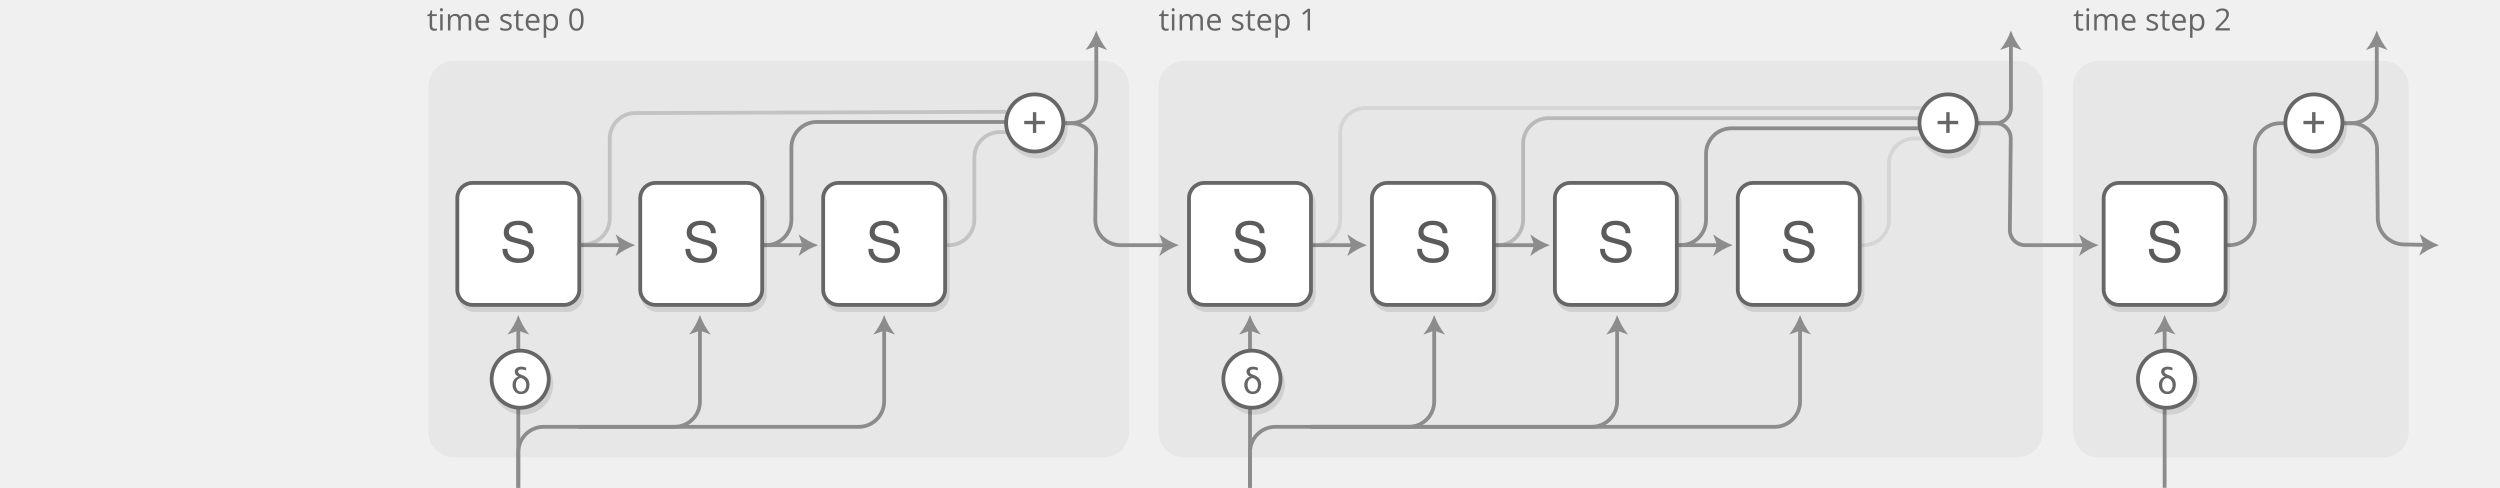
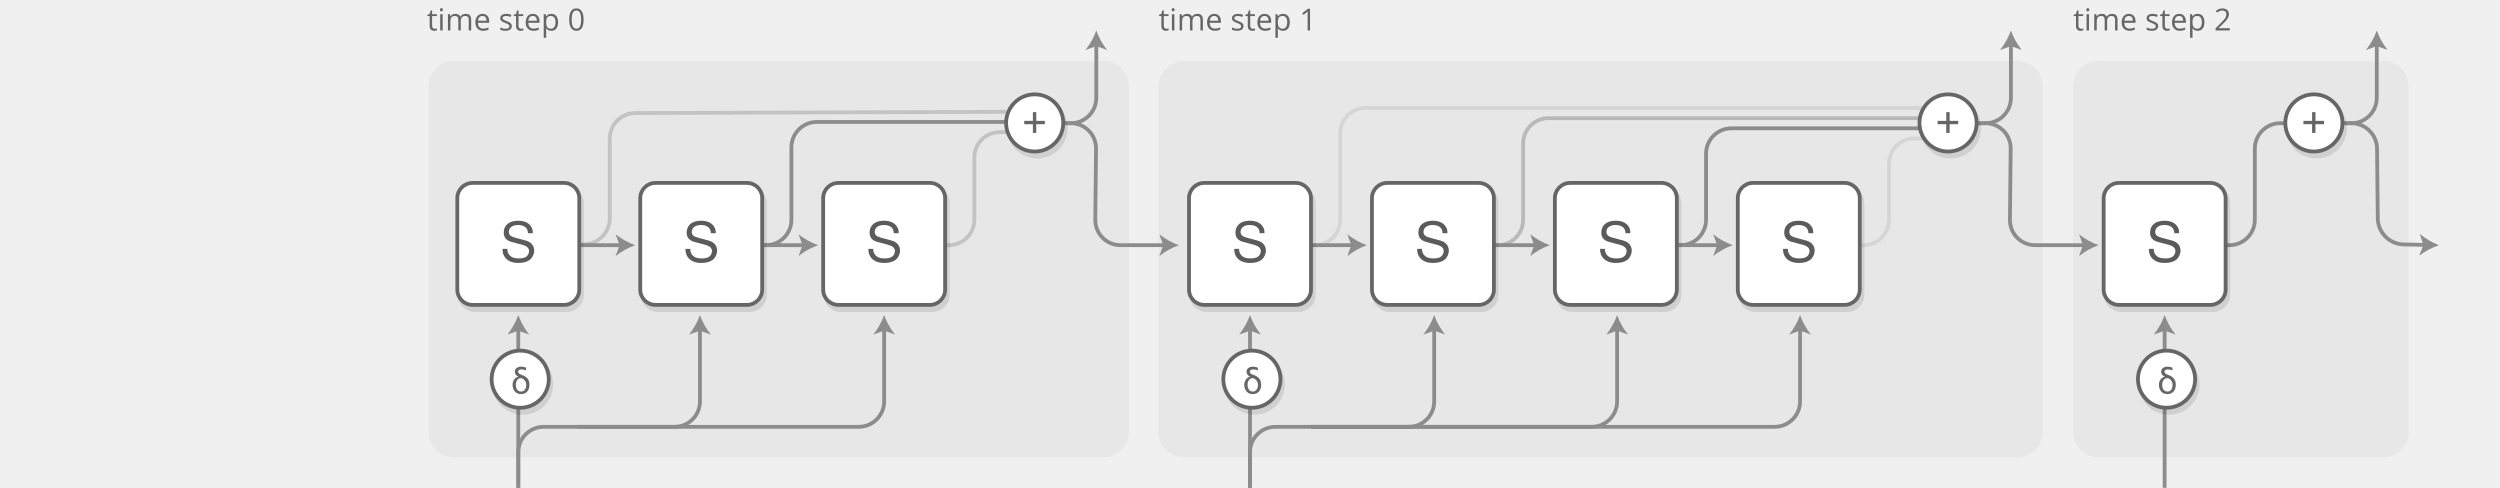
<svg xmlns="http://www.w3.org/2000/svg" xmlns:xlink="http://www.w3.org/1999/xlink" id="background" width="984" height="192" viewBox="0 0 984 192">
  <defs>
    <symbol id="op-bg" data-name="op-bg" viewBox="0 0 24 24">
      <circle cx="12" cy="12" r="11.25" fill="#fff" stroke="#666" stroke-miterlimit="10" stroke-width="1.5" />
    </symbol>
    <symbol id="op-sum_2" data-name="op-sum 2" viewBox="0 0 24 24">
      <use width="24" height="24" xlink:href="#op-bg" />
      <path d="M9.88,9.08a1.77,1.77,0,0,1,.69-1.47,3,3,0,0,1,1.89-.54,4.84,4.84,0,0,1,1.87.38v1.1a5.22,5.22,0,0,0-1.88-.4,1.57,1.57,0,0,0-.93.25,0.78,0.78,0,0,0-.35.67q0,0.74,1.51,1.26a4.6,4.6,0,0,1,2.22,1.44A3.75,3.75,0,0,1,15.64,14v0.27a4.23,4.23,0,0,1-.4,1.87,3,3,0,0,1-1.15,1.28,3.29,3.29,0,0,1-1.74.45,3.08,3.08,0,0,1-2.42-1A3.86,3.86,0,0,1,9,14.22V14.13a3.42,3.42,0,0,1,.64-2A2.76,2.76,0,0,1,11.29,11v0a2.36,2.36,0,0,1-1-.75A1.76,1.76,0,0,1,9.88,9.08Zm0.42,5.2a3,3,0,0,0,.55,1.89,1.8,1.8,0,0,0,1.49.69,1.79,1.79,0,0,0,1.48-.69,3.23,3.23,0,0,0,.55-2,2.67,2.67,0,0,0-.58-1.67,2.35,2.35,0,0,0-1.43-.92,1.81,1.81,0,0,0-1.49.7A3.19,3.19,0,0,0,10.3,14.28Z" fill="#666" />
    </symbol>
    <symbol id="rnn-bg" data-name="rnn-bg" viewBox="0 0 49.5 49.5">
      <rect x="0.75" y="0.75" width="48" height="48" rx="6" ry="6" fill="#fff" stroke="#666" stroke-width="1.5" />
    </symbol>
    <symbol id="rnn-s" data-name="rnn-s" viewBox="0 0 49.5 49.5">
      <use id="rnn-bg-3" data-name="rnn-bg" width="49.5" height="49.5" xlink:href="#rnn-bg" />
      <text transform="translate(17.49 31.75)" font-size="21.77" fill="#5b5b5b" font-family="Helvetica">S</text>
    </symbol>
    <symbol id="op-sum" data-name="op-sum" viewBox="0 0 24 24">
      <use id="op-bg-9" data-name="op-bg" width="24" height="24" xlink:href="#op-bg" />
      <path d="M7.88,12.5V11.18h3.41V7.75h1.34v3.43H16V12.5H12.62v3.42H11.29V12.5H7.88Z" fill="#666" />
    </symbol>
  </defs>
  <g id="_Group_" data-name="&lt;Group&gt;">
    <rect x="168.67" y="24" width="275.67" height="156" rx="10" ry="10" opacity="0.04" />
  </g>
  <g id="_Group_2" data-name="&lt;Group&gt;">
    <rect x="456" y="24" width="348" height="156" rx="10" ry="10" opacity="0.04" />
  </g>
  <rect x="816" y="24" width="132" height="156" rx="10" ry="10" opacity="0.04" />
  <path d="M396,48H321.5a10,10,0,0,0-10,10V86.5a10,10,0,0,1-10,10H280" fill="none" stroke="#8c8c8c" stroke-miterlimit="10" stroke-width="1.5" />
  <g opacity="0.4">
    <path d="M408,52H393.5a10,10,0,0,0-10,10V86.5a10,10,0,0,1-10,10H352" fill="none" stroke="#8c8c8c" stroke-miterlimit="10" stroke-width="1.5" />
  </g>
  <g opacity="0.2">
    <path d="M496,96.5h21.5a10,10,0,0,0,10-10v-34a10,10,0,0,1,10-10H767" fill="none" stroke="#8c8c8c" stroke-miterlimit="10" stroke-width="1.5" />
  </g>
  <g opacity="0.5">
    <path d="M568,96.5h21.5a10,10,0,0,0,10-10v-30a10,10,0,0,1,10-10H767" fill="none" stroke="#8c8c8c" stroke-miterlimit="10" stroke-width="1.5" />
  </g>
  <path d="M767,50.5H681.5a10,10,0,0,0-10,10v26a10,10,0,0,1-10,10H640" fill="none" stroke="#8c8c8c" stroke-miterlimit="10" stroke-width="1.5" />
  <g opacity="0.2">
    <path d="M767,54.5H753.5a10,10,0,0,0-10,10v22a10,10,0,0,1-10,10H712" fill="none" stroke="#8c8c8c" stroke-miterlimit="10" stroke-width="1.5" />
  </g>
  <g opacity="0.4">
    <path d="M208,96.5l22-.34A10.22,10.22,0,0,0,240,86V54.5a10.07,10.07,0,0,1,10-10L396,44" fill="none" stroke="#8c8c8c" stroke-miterlimit="10" stroke-width="1.5" />
  </g>
  <path d="M910,48.5H897.5a10,10,0,0,0-10,10v28a10,10,0,0,1-10,10H856" fill="none" stroke="#8c8c8c" stroke-miterlimit="10" stroke-width="1.5" />
  <g>
    <g>
      <line x1="204" y1="192" x2="204" y2="129.43" fill="none" stroke="#8c8c8c" stroke-miterlimit="10" stroke-width="1.5" />
      <path d="M204,124a27.2,27.2,0,0,0,4.28,7.69L204,130.14l-4.28,1.55A27.18,27.18,0,0,0,204,124Z" fill="#8c8c8c" />
    </g>
    <g>
      <path d="M204,192V178a10,10,0,0,1,10-10h51.5a10,10,0,0,0,10-10V129.43" fill="none" stroke="#8c8c8c" stroke-miterlimit="10" stroke-width="1.5" />
      <path d="M275.5,124a27.2,27.2,0,0,0,4.28,7.69l-4.28-1.55-4.28,1.55A27.18,27.18,0,0,0,275.5,124Z" fill="#8c8c8c" />
    </g>
    <g>
      <line x1="492" y1="192" x2="492" y2="129.43" fill="none" stroke="#8c8c8c" stroke-miterlimit="10" stroke-width="1.5" />
      <path d="M492,124a27.2,27.2,0,0,0,4.28,7.69L492,130.14l-4.28,1.55A27.18,27.18,0,0,0,492,124Z" fill="#8c8c8c" />
    </g>
    <g>
      <line x1="852" y1="192" x2="852" y2="129.43" fill="none" stroke="#8c8c8c" stroke-miterlimit="10" stroke-width="1.5" />
      <path d="M852,124a27.2,27.2,0,0,0,4.28,7.69L852,130.14l-4.28,1.55A27.18,27.18,0,0,0,852,124Z" fill="#8c8c8c" />
    </g>
    <g>
      <path d="M516,168H626.5a10,10,0,0,0,10-10V129.43" fill="none" stroke="#8c8c8c" stroke-miterlimit="10" stroke-width="1.5" />
      <path d="M636.5,124a27.2,27.2,0,0,0,4.28,7.69l-4.28-1.55-4.28,1.55A27.18,27.18,0,0,0,636.5,124Z" fill="#8c8c8c" />
    </g>
    <g>
      <path d="M227.5,168H338a10,10,0,0,0,10-10V129.43" fill="none" stroke="#8c8c8c" stroke-miterlimit="10" stroke-width="1.5" />
      <path d="M348,124a27.2,27.2,0,0,0,4.28,7.69L348,130.14l-4.28,1.55A27.18,27.18,0,0,0,348,124Z" fill="#8c8c8c" />
    </g>
    <g>
      <path d="M492,192V178a10,10,0,0,1,10-10H698.5a10,10,0,0,0,10-10V129.43" fill="none" stroke="#8c8c8c" stroke-miterlimit="10" stroke-width="1.5" />
      <path d="M708.5,124a27.2,27.2,0,0,0,4.28,7.69l-4.28-1.55-4.28,1.55A27.18,27.18,0,0,0,708.5,124Z" fill="#8c8c8c" />
    </g>
    <g>
      <line x1="228" y1="96.5" x2="244.57" y2="96.5" fill="none" stroke="#8c8c8c" stroke-miterlimit="10" stroke-width="1.5" />
      <path d="M250,96.5a27.2,27.2,0,0,0-7.69,4.28l1.55-4.28-1.55-4.28A27.18,27.18,0,0,0,250,96.5Z" fill="#8c8c8c" />
    </g>
    <g>
      <line x1="300" y1="96.5" x2="316.57" y2="96.5" fill="none" stroke="#8c8c8c" stroke-miterlimit="10" stroke-width="1.5" />
      <path d="M322,96.5a27.2,27.2,0,0,0-7.69,4.28l1.55-4.28-1.55-4.28A27.18,27.18,0,0,0,322,96.5Z" fill="#8c8c8c" />
    </g>
    <g>
      <line x1="516" y1="96.5" x2="532.57" y2="96.5" fill="none" stroke="#8c8c8c" stroke-miterlimit="10" stroke-width="1.5" />
      <path d="M538,96.5a27.2,27.2,0,0,0-7.69,4.28l1.55-4.28-1.55-4.28A27.18,27.18,0,0,0,538,96.5Z" fill="#8c8c8c" />
    </g>
    <g>
      <line x1="588" y1="96.5" x2="604.57" y2="96.5" fill="none" stroke="#8c8c8c" stroke-miterlimit="10" stroke-width="1.5" />
      <path d="M610,96.5a27.2,27.2,0,0,0-7.69,4.28l1.55-4.28-1.55-4.28A27.18,27.18,0,0,0,610,96.5Z" fill="#8c8c8c" />
    </g>
    <g>
      <line x1="660" y1="96.5" x2="676.57" y2="96.5" fill="none" stroke="#8c8c8c" stroke-miterlimit="10" stroke-width="1.5" />
      <path d="M682,96.5a27.2,27.2,0,0,0-7.69,4.28l1.55-4.28-1.55-4.28A27.18,27.18,0,0,0,682,96.5Z" fill="#8c8c8c" />
    </g>
    <g>
      <path d="M408,48.5h13.5a9.9,9.9,0,0,1,9.9,10l-0.29,28a9.9,9.9,0,0,0,9.9,10h17.57" fill="none" stroke="#8c8c8c" stroke-miterlimit="10" stroke-width="1.5" />
      <path d="M464,96.5a27.2,27.2,0,0,0-7.69,4.28l1.55-4.28-1.55-4.28A27.18,27.18,0,0,0,464,96.5Z" fill="#8c8c8c" />
    </g>
    <g>
      <path d="M408,48.5h13.5a10,10,0,0,0,10-10V17.43" fill="none" stroke="#8c8c8c" stroke-miterlimit="10" stroke-width="1.5" />
      <path d="M431.5,12a27.2,27.2,0,0,0,4.28,7.69l-4.28-1.55-4.28,1.55A27.18,27.18,0,0,0,431.5,12Z" fill="#8c8c8c" />
    </g>
    <g>
-       <path d="M778,48.5h7.5a5.94,5.94,0,0,1,5.94,6l-0.37,36a5.94,5.94,0,0,0,5.94,6h23.57" fill="none" stroke="#8c8c8c" stroke-miterlimit="10" stroke-width="1.5" />
+       <path d="M768,48.5h13.5a9.9,9.9,0,0,1,9.9,10l-0.29,28a9.9,9.9,0,0,0,9.9,10h19.57" fill="none" stroke="#8c8c8c" stroke-miterlimit="10" stroke-width="1.5" />
      <path d="M826,96.5a27.2,27.2,0,0,0-7.69,4.28l1.55-4.28-1.55-4.28A27.18,27.18,0,0,0,826,96.5Z" fill="#8c8c8c" />
    </g>
    <g>
-       <path d="M778,48.5h7.5a6,6,0,0,0,6-6V17.43" fill="none" stroke="#8c8c8c" stroke-miterlimit="10" stroke-width="1.5" />
+       <path d="M765,48.5h16.5a10,10,0,0,0,10-10V17.43" fill="none" stroke="#8c8c8c" stroke-miterlimit="10" stroke-width="1.5" />
      <path d="M791.5,12a27.2,27.2,0,0,0,4.28,7.69l-4.28-1.55-4.28,1.55A27.18,27.18,0,0,0,791.5,12Z" fill="#8c8c8c" />
    </g>
    <g>
      <path d="M912,48.5h13.5a10.16,10.16,0,0,1,10.11,10L935.89,86A10.42,10.42,0,0,0,946,96.21l8.57,0.18" fill="none" stroke="#8c8c8c" stroke-miterlimit="10" stroke-width="1.5" />
      <path d="M960,96.5a27.2,27.2,0,0,0-7.78,4.12l1.64-4.25-1.46-4.31A27.18,27.18,0,0,0,960,96.5Z" fill="#8c8c8c" />
    </g>
    <g>
      <path d="M912,48.5h13.5a10,10,0,0,0,10-10V17.43" fill="none" stroke="#8c8c8c" stroke-miterlimit="10" stroke-width="1.5" />
      <path d="M935.5,12a27.2,27.2,0,0,0,4.28,7.69l-4.28-1.55-4.28,1.55A27.18,27.18,0,0,0,935.5,12Z" fill="#8c8c8c" />
    </g>
    <g>
      <path d="M516,168h38.5a10,10,0,0,0,10-10V129.43" fill="none" stroke="#8c8c8c" stroke-miterlimit="10" stroke-width="1.5" />
      <path d="M564.5,124a27.2,27.2,0,0,0,4.28,7.69l-4.28-1.55-4.28,1.55A27.18,27.18,0,0,0,564.5,124Z" fill="#8c8c8c" />
    </g>
  </g>
  <g>
    <g opacity="0.1">
      <circle cx="205.75" cy="151.25" r="11.25" stroke="#000" stroke-miterlimit="10" stroke-width="1.5" />
      <path d="M203.63,148.33a1.77,1.77,0,0,1,.69-1.47,3,3,0,0,1,1.89-.54,4.84,4.84,0,0,1,1.87.38v1.1a5.22,5.22,0,0,0-1.88-.4,1.57,1.57,0,0,0-.93.25,0.78,0.78,0,0,0-.35.67q0,0.74,1.51,1.26a4.6,4.6,0,0,1,2.22,1.44,3.75,3.75,0,0,1,.74,2.26v0.27a4.23,4.23,0,0,1-.4,1.87,3,3,0,0,1-1.15,1.28,3.29,3.29,0,0,1-1.74.45,3.08,3.08,0,0,1-2.42-1,3.86,3.86,0,0,1-.9-2.66v-0.09a3.42,3.42,0,0,1,.64-2,2.76,2.76,0,0,1,1.63-1.14v0a2.36,2.36,0,0,1-1-.75A1.76,1.76,0,0,1,203.63,148.33Zm0.42,5.2a3,3,0,0,0,.55,1.89,1.94,1.94,0,0,0,3,0,3.23,3.23,0,0,0,.55-2,2.67,2.67,0,0,0-.58-1.67,2.35,2.35,0,0,0-1.43-.92,1.81,1.81,0,0,0-1.49.7A3.19,3.19,0,0,0,204.05,153.53Z" />
    </g>
    <use width="24" height="24" transform="translate(192.75 137.25)" xlink:href="#op-sum_2" />
  </g>
  <g id="_Group_3" data-name="&lt;Group&gt;">
    <g opacity="0.1">
      <rect x="181" y="74" width="48" height="48" rx="6" ry="6" stroke="#000" stroke-width="1.5" />
      <rect x="181" y="74" width="48" height="48" rx="6" ry="6" />
      <rect x="181" y="74" width="48" height="48" rx="6" ry="6" fill="none" stroke="#000" stroke-width="1.5" />
      <path d="M200.78,100a4.39,4.39,0,0,0,.6,2.16,3.94,3.94,0,0,0,3.57,1.55,6.12,6.12,0,0,0,2.09-.34,2.39,2.39,0,0,0,1.82-2.36,2.06,2.06,0,0,0-.77-1.82,7.66,7.66,0,0,0-2.45-.92l-2-.48a9.08,9.08,0,0,1-2.84-1,3.3,3.3,0,0,1-1.44-2.92,4.56,4.56,0,0,1,1.42-3.46,5.59,5.59,0,0,1,4-1.35,6.84,6.84,0,0,1,4.06,1.19A4.32,4.32,0,0,1,210.48,94h-2a4,4,0,0,0-.65-1.92,3.71,3.71,0,0,0-3.15-1.22,3.54,3.54,0,0,0-2.58.79,2.51,2.51,0,0,0-.78,1.83,1.8,1.8,0,0,0,.93,1.68A13.27,13.27,0,0,0,205,96l2.12,0.5a6.4,6.4,0,0,1,2.37,1,3.75,3.75,0,0,1,1.44,3.18,4,4,0,0,1-1.84,3.71,8.08,8.08,0,0,1-4.28,1.12,6.3,6.3,0,0,1-4.45-1.49,5.08,5.08,0,0,1-1.58-4h2Z" />
    </g>
    <use width="49.5" height="49.5" transform="translate(179.25 71.25)" xlink:href="#rnn-s" />
  </g>
  <g id="_Group_4" data-name="&lt;Group&gt;">
    <g opacity="0.1">
      <rect x="253" y="74" width="48" height="48" rx="6" ry="6" stroke="#000" stroke-width="1.5" />
      <rect x="253" y="74" width="48" height="48" rx="6" ry="6" />
      <rect x="253" y="74" width="48" height="48" rx="6" ry="6" fill="none" stroke="#000" stroke-width="1.5" />
      <path d="M272.78,100a4.39,4.39,0,0,0,.6,2.16,3.94,3.94,0,0,0,3.57,1.55,6.12,6.12,0,0,0,2.09-.34,2.39,2.39,0,0,0,1.82-2.36,2.06,2.06,0,0,0-.77-1.82,7.66,7.66,0,0,0-2.45-.92l-2-.48a9.08,9.08,0,0,1-2.84-1,3.3,3.3,0,0,1-1.44-2.92,4.56,4.56,0,0,1,1.42-3.46,5.59,5.59,0,0,1,4-1.35,6.84,6.84,0,0,1,4.06,1.19A4.32,4.32,0,0,1,282.48,94h-2a4,4,0,0,0-.65-1.92,3.71,3.71,0,0,0-3.15-1.22,3.54,3.54,0,0,0-2.58.79,2.51,2.51,0,0,0-.78,1.83,1.8,1.8,0,0,0,.93,1.68A13.27,13.27,0,0,0,277,96l2.12,0.5a6.4,6.4,0,0,1,2.37,1,3.75,3.75,0,0,1,1.44,3.18,4,4,0,0,1-1.84,3.71,8.08,8.08,0,0,1-4.28,1.12,6.3,6.3,0,0,1-4.45-1.49,5.08,5.08,0,0,1-1.58-4h2Z" />
    </g>
    <use width="49.5" height="49.5" transform="translate(251.25 71.25)" xlink:href="#rnn-s" />
  </g>
  <g id="_Group_5" data-name="&lt;Group&gt;">
    <g opacity="0.1">
      <rect x="325" y="74" width="48" height="48" rx="6" ry="6" stroke="#000" stroke-width="1.5" />
      <rect x="325" y="74" width="48" height="48" rx="6" ry="6" />
      <rect x="325" y="74" width="48" height="48" rx="6" ry="6" fill="none" stroke="#000" stroke-width="1.5" />
      <path d="M344.78,100a4.39,4.39,0,0,0,.6,2.16,3.94,3.94,0,0,0,3.57,1.55,6.12,6.12,0,0,0,2.09-.34,2.39,2.39,0,0,0,1.82-2.36,2.06,2.06,0,0,0-.77-1.82,7.66,7.66,0,0,0-2.45-.92l-2-.48a9.08,9.08,0,0,1-2.84-1,3.3,3.3,0,0,1-1.44-2.92,4.56,4.56,0,0,1,1.42-3.46,5.59,5.59,0,0,1,4-1.35,6.84,6.84,0,0,1,4.06,1.19A4.32,4.32,0,0,1,354.48,94h-2a4,4,0,0,0-.65-1.92,3.71,3.71,0,0,0-3.15-1.22,3.54,3.54,0,0,0-2.58.79,2.51,2.51,0,0,0-.78,1.83,1.8,1.8,0,0,0,.93,1.68A13.27,13.27,0,0,0,349,96l2.12,0.5a6.4,6.4,0,0,1,2.37,1,3.75,3.75,0,0,1,1.44,3.18,4,4,0,0,1-1.84,3.71,8.08,8.08,0,0,1-4.28,1.12,6.3,6.3,0,0,1-4.45-1.49,5.08,5.08,0,0,1-1.58-4h2Z" />
    </g>
    <use width="49.5" height="49.5" transform="translate(323.25 71.25)" xlink:href="#rnn-s" />
  </g>
  <g id="_Group_6" data-name="&lt;Group&gt;">
    <g opacity="0.1">
      <rect x="469" y="74" width="48" height="48" rx="6" ry="6" stroke="#000" stroke-width="1.5" />
      <rect x="469" y="74" width="48" height="48" rx="6" ry="6" />
      <rect x="469" y="74" width="48" height="48" rx="6" ry="6" fill="none" stroke="#000" stroke-width="1.5" />
      <path d="M488.78,100a4.39,4.39,0,0,0,.6,2.16,3.94,3.94,0,0,0,3.57,1.55,6.12,6.12,0,0,0,2.09-.34,2.39,2.39,0,0,0,1.82-2.36,2.07,2.07,0,0,0-.77-1.82,7.67,7.67,0,0,0-2.45-.92l-2-.48a9.08,9.08,0,0,1-2.84-1,3.3,3.3,0,0,1-1.44-2.92,4.56,4.56,0,0,1,1.42-3.46,5.59,5.59,0,0,1,4-1.35,6.84,6.84,0,0,1,4.06,1.19A4.33,4.33,0,0,1,498.47,94h-2a4,4,0,0,0-.65-1.92,3.71,3.71,0,0,0-3.15-1.22,3.54,3.54,0,0,0-2.58.79,2.51,2.51,0,0,0-.78,1.83,1.8,1.8,0,0,0,.93,1.68A13.27,13.27,0,0,0,493,96l2.12,0.5a6.4,6.4,0,0,1,2.37,1,3.75,3.75,0,0,1,1.44,3.18,4,4,0,0,1-1.84,3.71,8.08,8.08,0,0,1-4.28,1.12,6.3,6.3,0,0,1-4.45-1.49,5.08,5.08,0,0,1-1.58-4h2Z" />
    </g>
    <use width="49.5" height="49.5" transform="translate(467.25 71.25)" xlink:href="#rnn-s" />
  </g>
  <g id="_Group_7" data-name="&lt;Group&gt;">
    <g opacity="0.1">
      <rect x="541" y="74" width="48" height="48" rx="6" ry="6" stroke="#000" stroke-width="1.5" />
      <rect x="541" y="74" width="48" height="48" rx="6" ry="6" />
      <rect x="541" y="74" width="48" height="48" rx="6" ry="6" fill="none" stroke="#000" stroke-width="1.5" />
      <path d="M560.78,100a4.39,4.39,0,0,0,.6,2.16,3.94,3.94,0,0,0,3.57,1.55,6.12,6.12,0,0,0,2.09-.34,2.39,2.39,0,0,0,1.82-2.36,2.07,2.07,0,0,0-.77-1.82,7.67,7.67,0,0,0-2.45-.92l-2-.48a9.09,9.09,0,0,1-2.84-1,3.3,3.3,0,0,1-1.44-2.92,4.56,4.56,0,0,1,1.42-3.46,5.59,5.59,0,0,1,4-1.35,6.84,6.84,0,0,1,4.06,1.19A4.33,4.33,0,0,1,570.47,94h-2a4,4,0,0,0-.65-1.92,3.71,3.71,0,0,0-3.15-1.22,3.54,3.54,0,0,0-2.58.79,2.51,2.51,0,0,0-.78,1.83,1.8,1.8,0,0,0,.93,1.68A13.29,13.29,0,0,0,565,96l2.12,0.5a6.4,6.4,0,0,1,2.37,1,3.75,3.75,0,0,1,1.44,3.18,4,4,0,0,1-1.84,3.71,8.08,8.08,0,0,1-4.28,1.12,6.29,6.29,0,0,1-4.45-1.49,5.08,5.08,0,0,1-1.58-4h2Z" />
    </g>
    <use width="49.5" height="49.5" transform="translate(539.25 71.25)" xlink:href="#rnn-s" />
  </g>
  <g id="_Group_8" data-name="&lt;Group&gt;">
    <g opacity="0.1">
      <rect x="613" y="74" width="48" height="48" rx="6" ry="6" stroke="#000" stroke-width="1.5" />
      <rect x="613" y="74" width="48" height="48" rx="6" ry="6" />
      <rect x="613" y="74" width="48" height="48" rx="6" ry="6" fill="none" stroke="#000" stroke-width="1.5" />
      <path d="M632.78,100a4.39,4.39,0,0,0,.6,2.16,3.94,3.94,0,0,0,3.57,1.55,6.12,6.12,0,0,0,2.09-.34,2.39,2.39,0,0,0,1.82-2.36,2.07,2.07,0,0,0-.77-1.82,7.67,7.67,0,0,0-2.45-.92l-2-.48a9.09,9.09,0,0,1-2.84-1,3.3,3.3,0,0,1-1.44-2.92,4.56,4.56,0,0,1,1.42-3.46,5.59,5.59,0,0,1,4-1.35,6.84,6.84,0,0,1,4.06,1.19A4.33,4.33,0,0,1,642.47,94h-2a4,4,0,0,0-.65-1.92,3.71,3.71,0,0,0-3.15-1.22,3.54,3.54,0,0,0-2.58.79,2.51,2.51,0,0,0-.78,1.83,1.8,1.8,0,0,0,.93,1.68A13.29,13.29,0,0,0,637,96l2.12,0.5a6.4,6.4,0,0,1,2.37,1,3.75,3.75,0,0,1,1.44,3.18,4,4,0,0,1-1.84,3.71,8.08,8.08,0,0,1-4.28,1.12,6.29,6.29,0,0,1-4.45-1.49,5.08,5.08,0,0,1-1.58-4h2Z" />
    </g>
    <use width="49.5" height="49.5" transform="translate(611.25 71.25)" xlink:href="#rnn-s" />
  </g>
  <g id="_Group_9" data-name="&lt;Group&gt;">
    <g opacity="0.1">
      <rect x="685" y="74" width="48" height="48" rx="6" ry="6" stroke="#000" stroke-width="1.5" />
      <rect x="685" y="74" width="48" height="48" rx="6" ry="6" />
      <rect x="685" y="74" width="48" height="48" rx="6" ry="6" fill="none" stroke="#000" stroke-width="1.5" />
      <path d="M704.78,100a4.39,4.39,0,0,0,.6,2.16,3.94,3.94,0,0,0,3.57,1.55,6.12,6.12,0,0,0,2.09-.34,2.39,2.39,0,0,0,1.82-2.36,2.07,2.07,0,0,0-.77-1.82,7.67,7.67,0,0,0-2.45-.92l-2-.48a9.09,9.09,0,0,1-2.84-1,3.3,3.3,0,0,1-1.44-2.92,4.56,4.56,0,0,1,1.42-3.46,5.59,5.59,0,0,1,4-1.35,6.84,6.84,0,0,1,4.06,1.19A4.33,4.33,0,0,1,714.47,94h-2a4,4,0,0,0-.65-1.92,3.71,3.71,0,0,0-3.15-1.22,3.54,3.54,0,0,0-2.58.79,2.51,2.51,0,0,0-.78,1.83,1.8,1.8,0,0,0,.93,1.68A13.29,13.29,0,0,0,709,96l2.12,0.5a6.4,6.4,0,0,1,2.37,1,3.75,3.75,0,0,1,1.44,3.18,4,4,0,0,1-1.84,3.71,8.08,8.08,0,0,1-4.28,1.12,6.29,6.29,0,0,1-4.45-1.49,5.08,5.08,0,0,1-1.58-4h2Z" />
    </g>
    <use width="49.5" height="49.5" transform="translate(683.25 71.25)" xlink:href="#rnn-s" />
  </g>
  <g id="_Group_10" data-name="&lt;Group&gt;">
    <g opacity="0.1">
      <rect x="829" y="74" width="48" height="48" rx="6" ry="6" stroke="#000" stroke-width="1.5" />
      <rect x="829" y="74" width="48" height="48" rx="6" ry="6" />
      <rect x="829" y="74" width="48" height="48" rx="6" ry="6" fill="none" stroke="#000" stroke-width="1.5" />
      <path d="M848.78,100a4.39,4.39,0,0,0,.6,2.16,3.94,3.94,0,0,0,3.57,1.55,6.12,6.12,0,0,0,2.09-.34,2.39,2.39,0,0,0,1.82-2.36,2.07,2.07,0,0,0-.77-1.82,7.67,7.67,0,0,0-2.45-.92l-2-.48a9.09,9.09,0,0,1-2.84-1,3.3,3.3,0,0,1-1.44-2.92,4.56,4.56,0,0,1,1.42-3.46,5.59,5.59,0,0,1,4-1.35,6.84,6.84,0,0,1,4.06,1.19A4.33,4.33,0,0,1,858.47,94h-2a4,4,0,0,0-.65-1.92,3.71,3.71,0,0,0-3.15-1.22,3.54,3.54,0,0,0-2.58.79,2.51,2.51,0,0,0-.78,1.83,1.8,1.8,0,0,0,.93,1.68A13.29,13.29,0,0,0,853,96l2.12,0.5a6.4,6.4,0,0,1,2.37,1,3.75,3.75,0,0,1,1.44,3.18,4,4,0,0,1-1.84,3.71,8.08,8.08,0,0,1-4.28,1.12,6.29,6.29,0,0,1-4.45-1.49,5.08,5.08,0,0,1-1.58-4h2Z" />
    </g>
    <use width="49.5" height="49.5" transform="translate(827.25 71.25)" xlink:href="#rnn-s" />
  </g>
  <g id="_Group_11" data-name="&lt;Group&gt;">
    <g opacity="0.1">
      <circle cx="493.75" cy="151.25" r="11.25" stroke="#000" stroke-miterlimit="10" stroke-width="1.5" />
      <path d="M491.63,148.33a1.77,1.77,0,0,1,.69-1.47,3,3,0,0,1,1.89-.54,4.84,4.84,0,0,1,1.87.38v1.1a5.22,5.22,0,0,0-1.88-.4,1.57,1.57,0,0,0-.93.25,0.78,0.78,0,0,0-.35.67q0,0.74,1.51,1.26a4.6,4.6,0,0,1,2.22,1.44,3.75,3.75,0,0,1,.74,2.26v0.27a4.23,4.23,0,0,1-.4,1.87,3,3,0,0,1-1.15,1.28,3.29,3.29,0,0,1-1.74.45,3.08,3.08,0,0,1-2.42-1,3.86,3.86,0,0,1-.9-2.66v-0.09a3.42,3.42,0,0,1,.64-2,2.76,2.76,0,0,1,1.63-1.14v0a2.36,2.36,0,0,1-1-.75A1.76,1.76,0,0,1,491.63,148.33Zm0.42,5.2a3,3,0,0,0,.55,1.89,1.94,1.94,0,0,0,3,0,3.23,3.23,0,0,0,.55-2,2.67,2.67,0,0,0-.58-1.67,2.35,2.35,0,0,0-1.43-.92,1.81,1.81,0,0,0-1.49.7A3.19,3.19,0,0,0,492.05,153.53Z" />
    </g>
    <use width="24" height="24" transform="translate(480.75 137.25)" xlink:href="#op-sum_2" />
  </g>
  <g>
    <g opacity="0.1">
      <circle cx="853.75" cy="151.25" r="11.25" stroke="#000" stroke-miterlimit="10" stroke-width="1.5" />
      <path d="M851.63,148.33a1.77,1.77,0,0,1,.69-1.47,3,3,0,0,1,1.89-.54,4.84,4.84,0,0,1,1.87.38v1.1a5.22,5.22,0,0,0-1.88-.4,1.57,1.57,0,0,0-.93.25,0.78,0.78,0,0,0-.35.67q0,0.74,1.51,1.26a4.6,4.6,0,0,1,2.22,1.44,3.75,3.75,0,0,1,.74,2.26v0.27a4.23,4.23,0,0,1-.4,1.87,3,3,0,0,1-1.15,1.28,3.29,3.29,0,0,1-1.74.45,3.08,3.08,0,0,1-2.42-1,3.86,3.86,0,0,1-.9-2.66v-0.09a3.42,3.42,0,0,1,.64-2,2.76,2.76,0,0,1,1.63-1.14v0a2.36,2.36,0,0,1-1-.75A1.76,1.76,0,0,1,851.63,148.33Zm0.42,5.2a3,3,0,0,0,.55,1.89,1.94,1.94,0,0,0,3,0,3.23,3.23,0,0,0,.55-2,2.67,2.67,0,0,0-.58-1.67,2.35,2.35,0,0,0-1.43-.92,1.81,1.81,0,0,0-1.49.7A3.19,3.19,0,0,0,852.05,153.53Z" />
    </g>
    <use width="24" height="24" transform="translate(840.75 137.25)" xlink:href="#op-sum_2" />
  </g>
  <g id="_Group_12" data-name="&lt;Group&gt;">
    <g opacity="0.1">
      <circle cx="911.75" cy="50.39" r="11.25" stroke="#000" stroke-miterlimit="10" stroke-width="1.5" />
      <path d="M907.63,50.88V49.57H911V46.14h1.34v3.43h3.41v1.31h-3.41V54.3H911V50.88h-3.41Z" />
    </g>
    <use width="24" height="24" transform="translate(898.75 36.39)" xlink:href="#op-sum" />
  </g>
  <g id="_Group_13" data-name="&lt;Group&gt;">
    <g opacity="0.1">
      <circle cx="408.25" cy="50.39" r="11.25" stroke="#000" stroke-miterlimit="10" stroke-width="1.5" />
      <path d="M404.13,50.88V49.57h3.41V46.14h1.34v3.43h3.41v1.31h-3.41V54.3h-1.34V50.88h-3.41Z" />
    </g>
    <use width="24" height="24" transform="translate(395.25 36.39)" xlink:href="#op-sum" />
  </g>
  <g id="_Group_14" data-name="&lt;Group&gt;">
    <g opacity="0.1">
      <circle cx="767.75" cy="50.39" r="11.25" stroke="#000" stroke-miterlimit="10" stroke-width="1.5" />
      <path d="M763.63,50.88V49.57H767V46.14h1.34v3.43h3.41v1.31h-3.41V54.3H767V50.88h-3.41Z" />
    </g>
    <use width="24" height="24" transform="translate(754.75 36.39)" xlink:href="#op-sum" />
  </g>
  <text transform="translate(168 12)" font-size="12" fill="#666" font-family="Open Sans">time step 0</text>
  <text transform="translate(456 12)" font-size="12" fill="#666" font-family="Open Sans">time step 1</text>
  <text transform="translate(816 12)" font-size="12" fill="#666" font-family="Open Sans">time step 2</text>
</svg>
